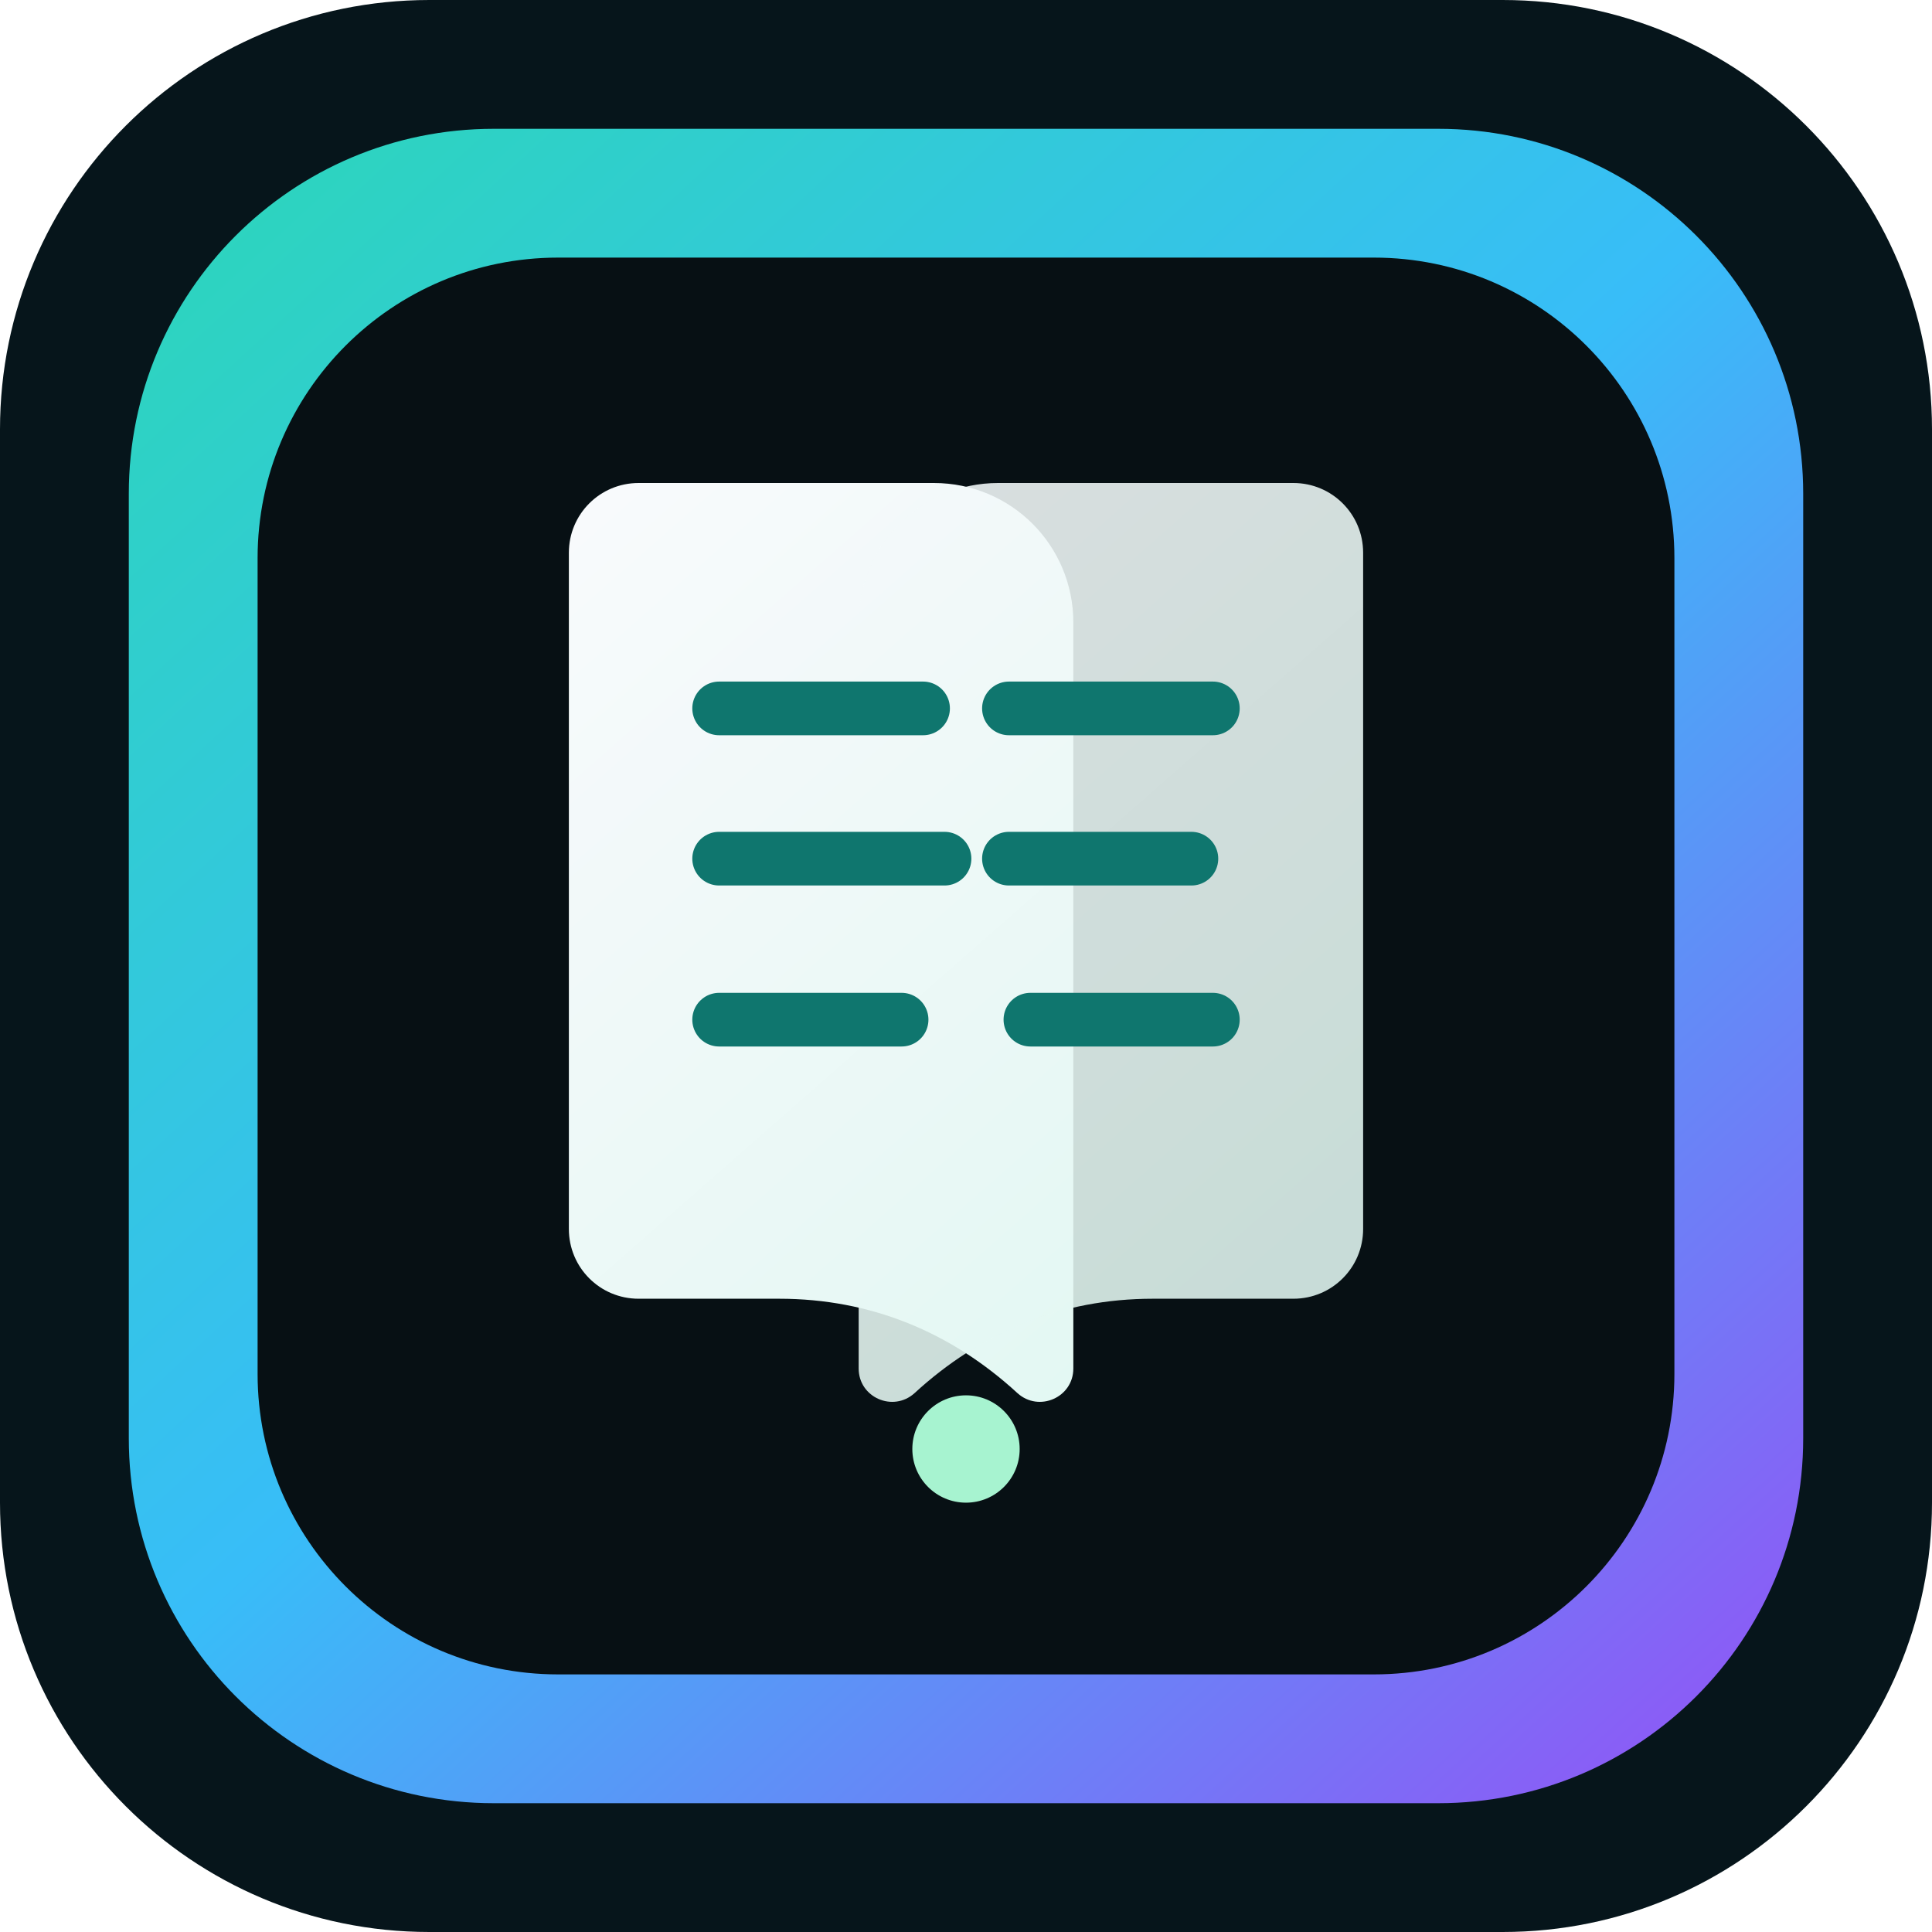
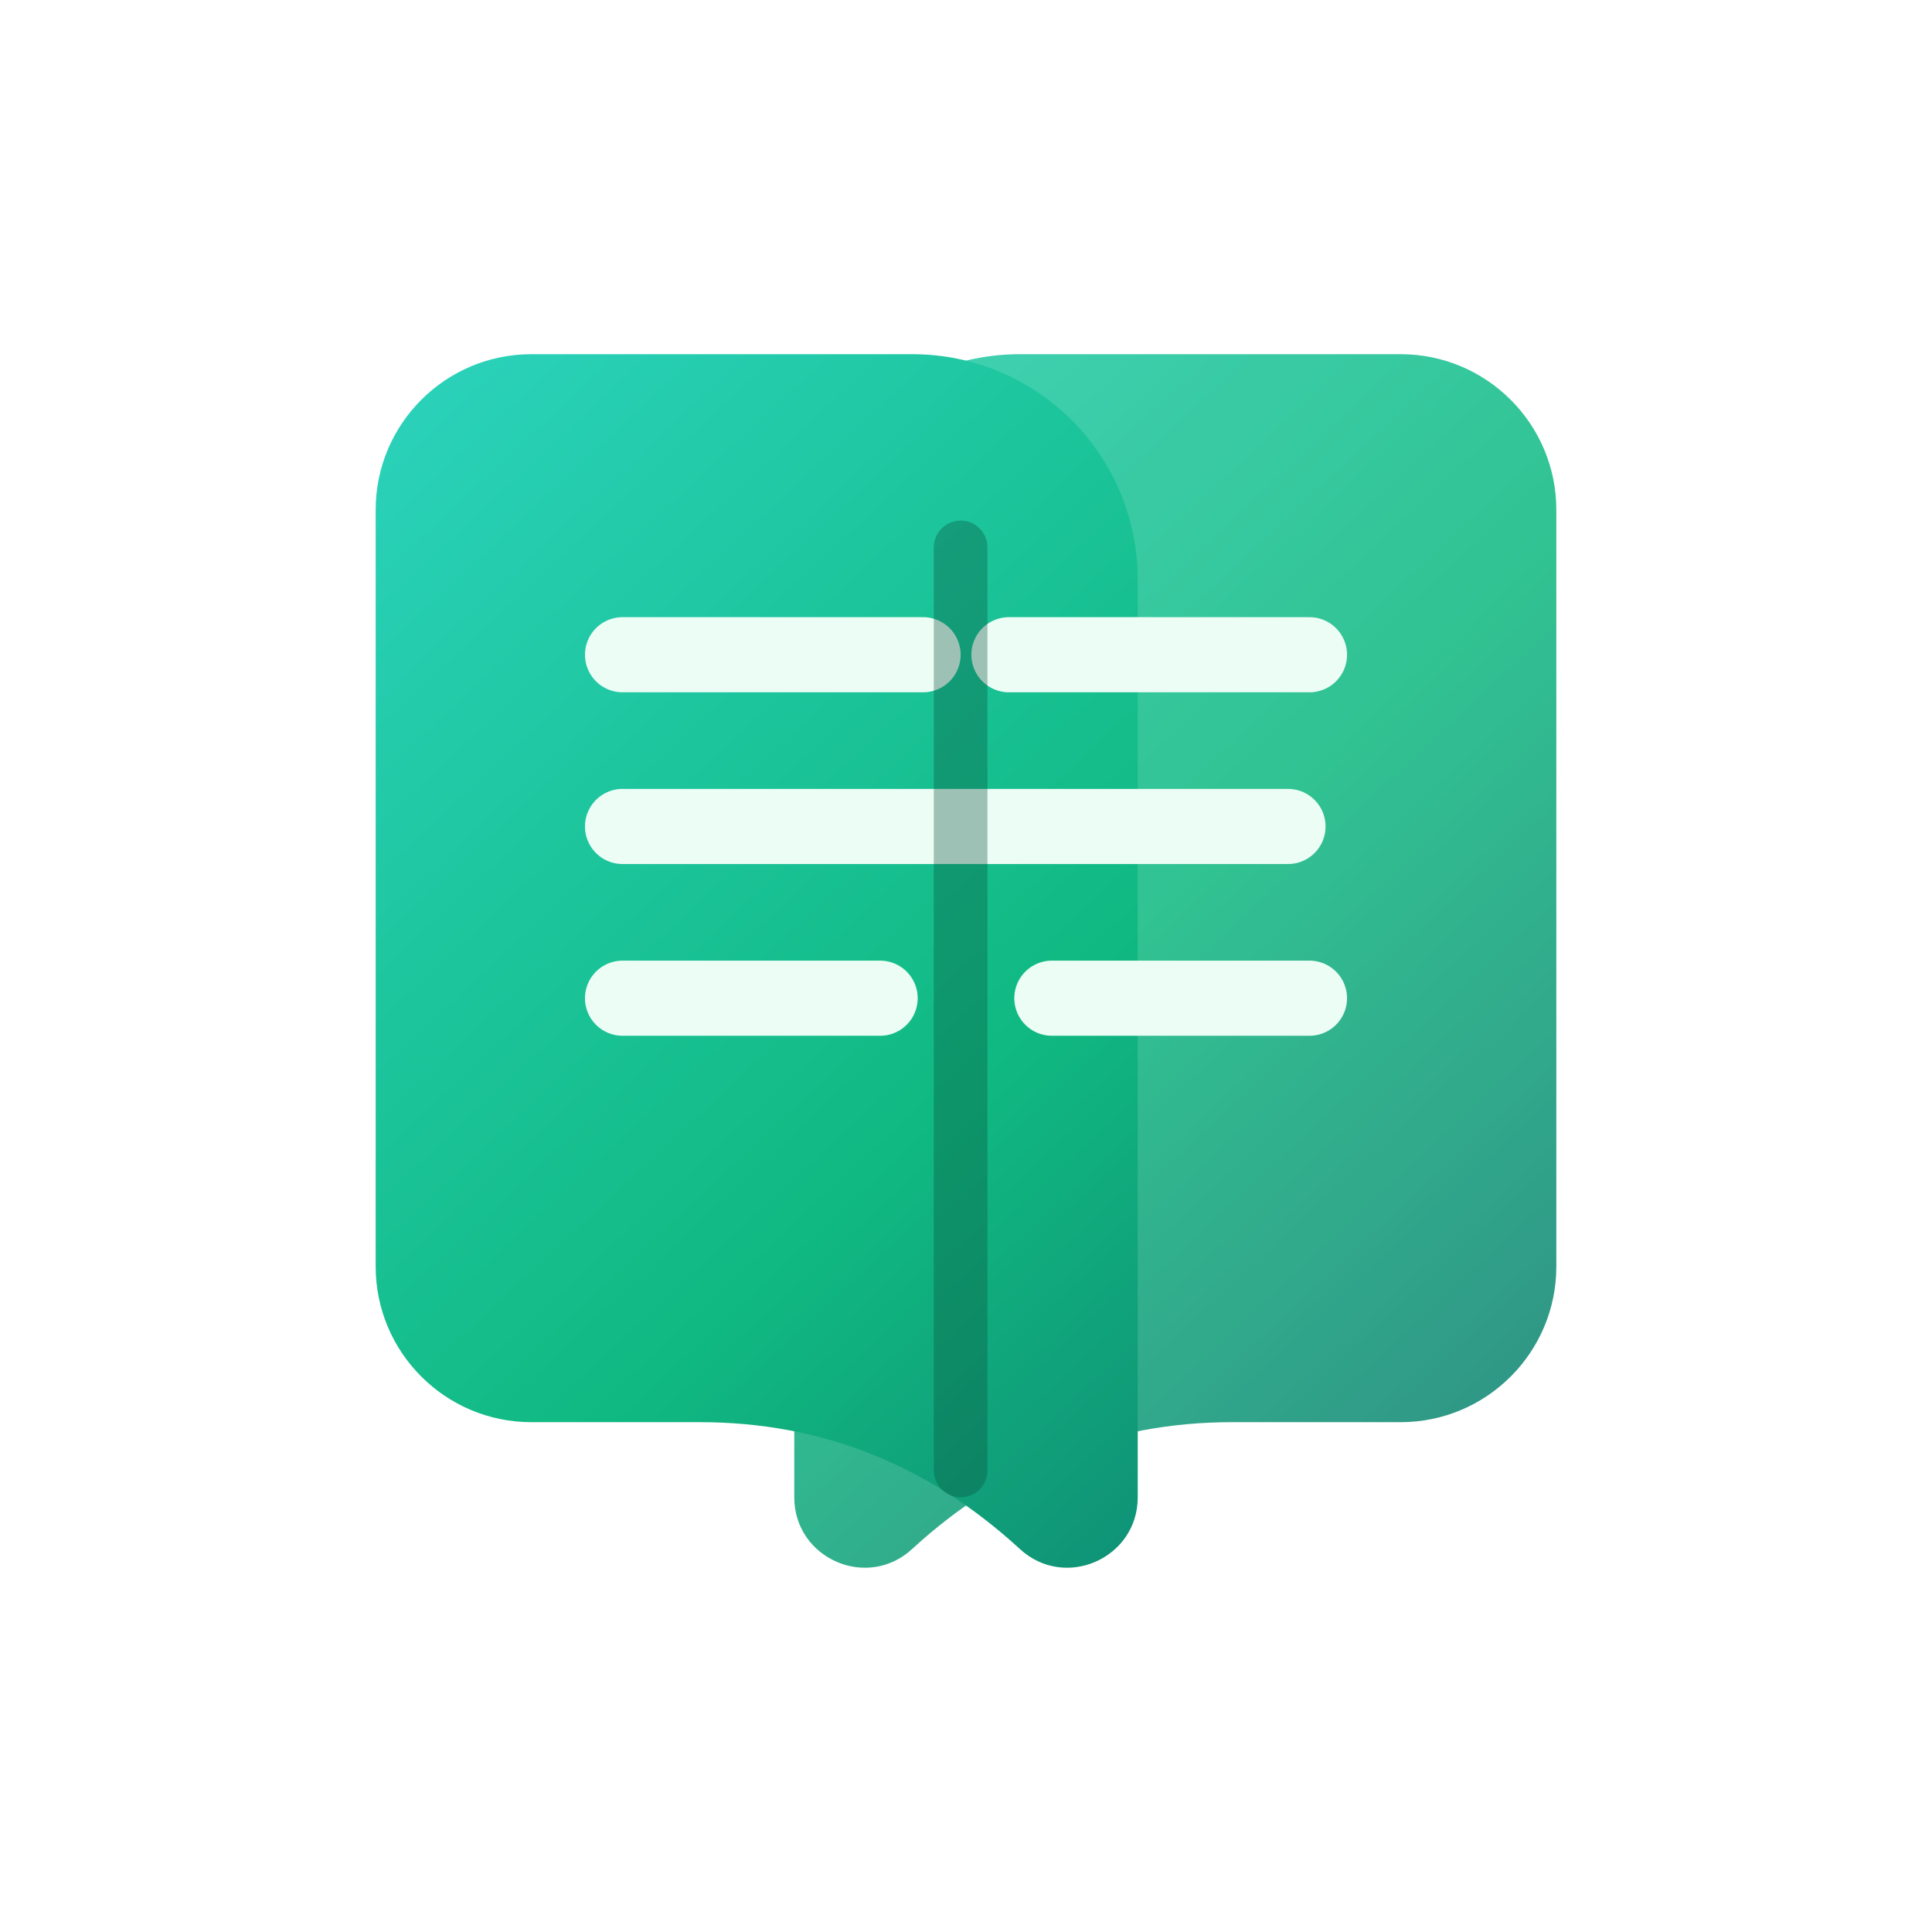
<svg xmlns="http://www.w3.org/2000/svg" width="180" height="180" viewBox="0 0 180 180" fill="none">
  <defs>
-     <linearGradient id="frame" x1="24" x2="156" y1="18" y2="162" gradientUnits="userSpaceOnUse">
+     <linearGradient id="leaf" x1="34" x2="146" y1="30" y2="150" gradientUnits="userSpaceOnUse">
      <stop stop-color="#2DD4BF" />
-       <stop offset="0.48" stop-color="#38BDF8" />
-       <stop offset="1" stop-color="#8B5CF6" />
-     </linearGradient>
-     <linearGradient id="page" x1="54" x2="126" y1="48" y2="130" gradientUnits="userSpaceOnUse">
-       <stop stop-color="#F8FAFC" />
-       <stop offset="1" stop-color="#DFF7F1" />
+       <stop offset="0.55" stop-color="#10B981" />
+       <stop offset="1" stop-color="#0F766E" />
    </linearGradient>
  </defs>
-   <rect width="180" height="180" rx="40" fill="#06151B" />
-   <rect x="12" y="12" width="156" height="156" rx="34" fill="url(#frame)" />
-   <rect x="24" y="24" width="132" height="132" rx="28" fill="#071014" />
-   <path d="M53 51.5C53 47.9 55.9 45 59.5 45H87C94.2 45 100 50.8 100 58V127.5C100 130.2 96.8 131.6 94.8 129.8C88.6 124.1 81.1 121 72.6 121H59.5C55.9 121 53 118.1 53 114.5V51.5Z" fill="url(#page)" />
-   <path d="M127 51.5C127 47.9 124.1 45 120.5 45H93C85.8 45 80 50.8 80 58V127.5C80 130.2 83.2 131.6 85.2 129.8C91.4 124.1 98.9 121 107.4 121H120.5C124.1 121 127 118.1 127 114.5V51.5Z" fill="url(#page)" opacity="0.88" />
-   <path d="M67 66H86M67 80H88M94 66H113M94 80H111M67 95H84M96 95H113" stroke="#0F766E" stroke-width="5" stroke-linecap="round" />
-   <circle cx="90" cy="135" r="5" fill="#A7F3D0" />
+   <path d="M35 47.5C35 39.5 41.5 33 49.5 33H85C96.6 33 106 42.4 106 54V139.5C106 145.2 99.2 148.2 95 144.3C86.5 136.5 76.6 132.5 65.2 132.5H49.5C41.5 132.5 35 126 35 118V47.5Z" fill="url(#leaf)" />
+   <path d="M145 47.5C145 39.5 138.5 33 130.5 33H95C83.4 33 74 42.4 74 54V139.5C74 145.2 80.8 148.2 85 144.3C93.5 136.5 103.4 132.5 114.8 132.5H130.5C138.5 132.5 145 126 145 118V47.5Z" fill="url(#leaf)" opacity="0.86" />
+   <path d="M58 61H86M58 77H90M58 93H82M94 61H122M90 77H120M98 93H122" stroke="#ECFDF5" stroke-width="7" stroke-linecap="round" />
+   <path d="M89.5 51V137" stroke="#064E3B" stroke-width="5" stroke-linecap="round" opacity="0.34" />
</svg>
